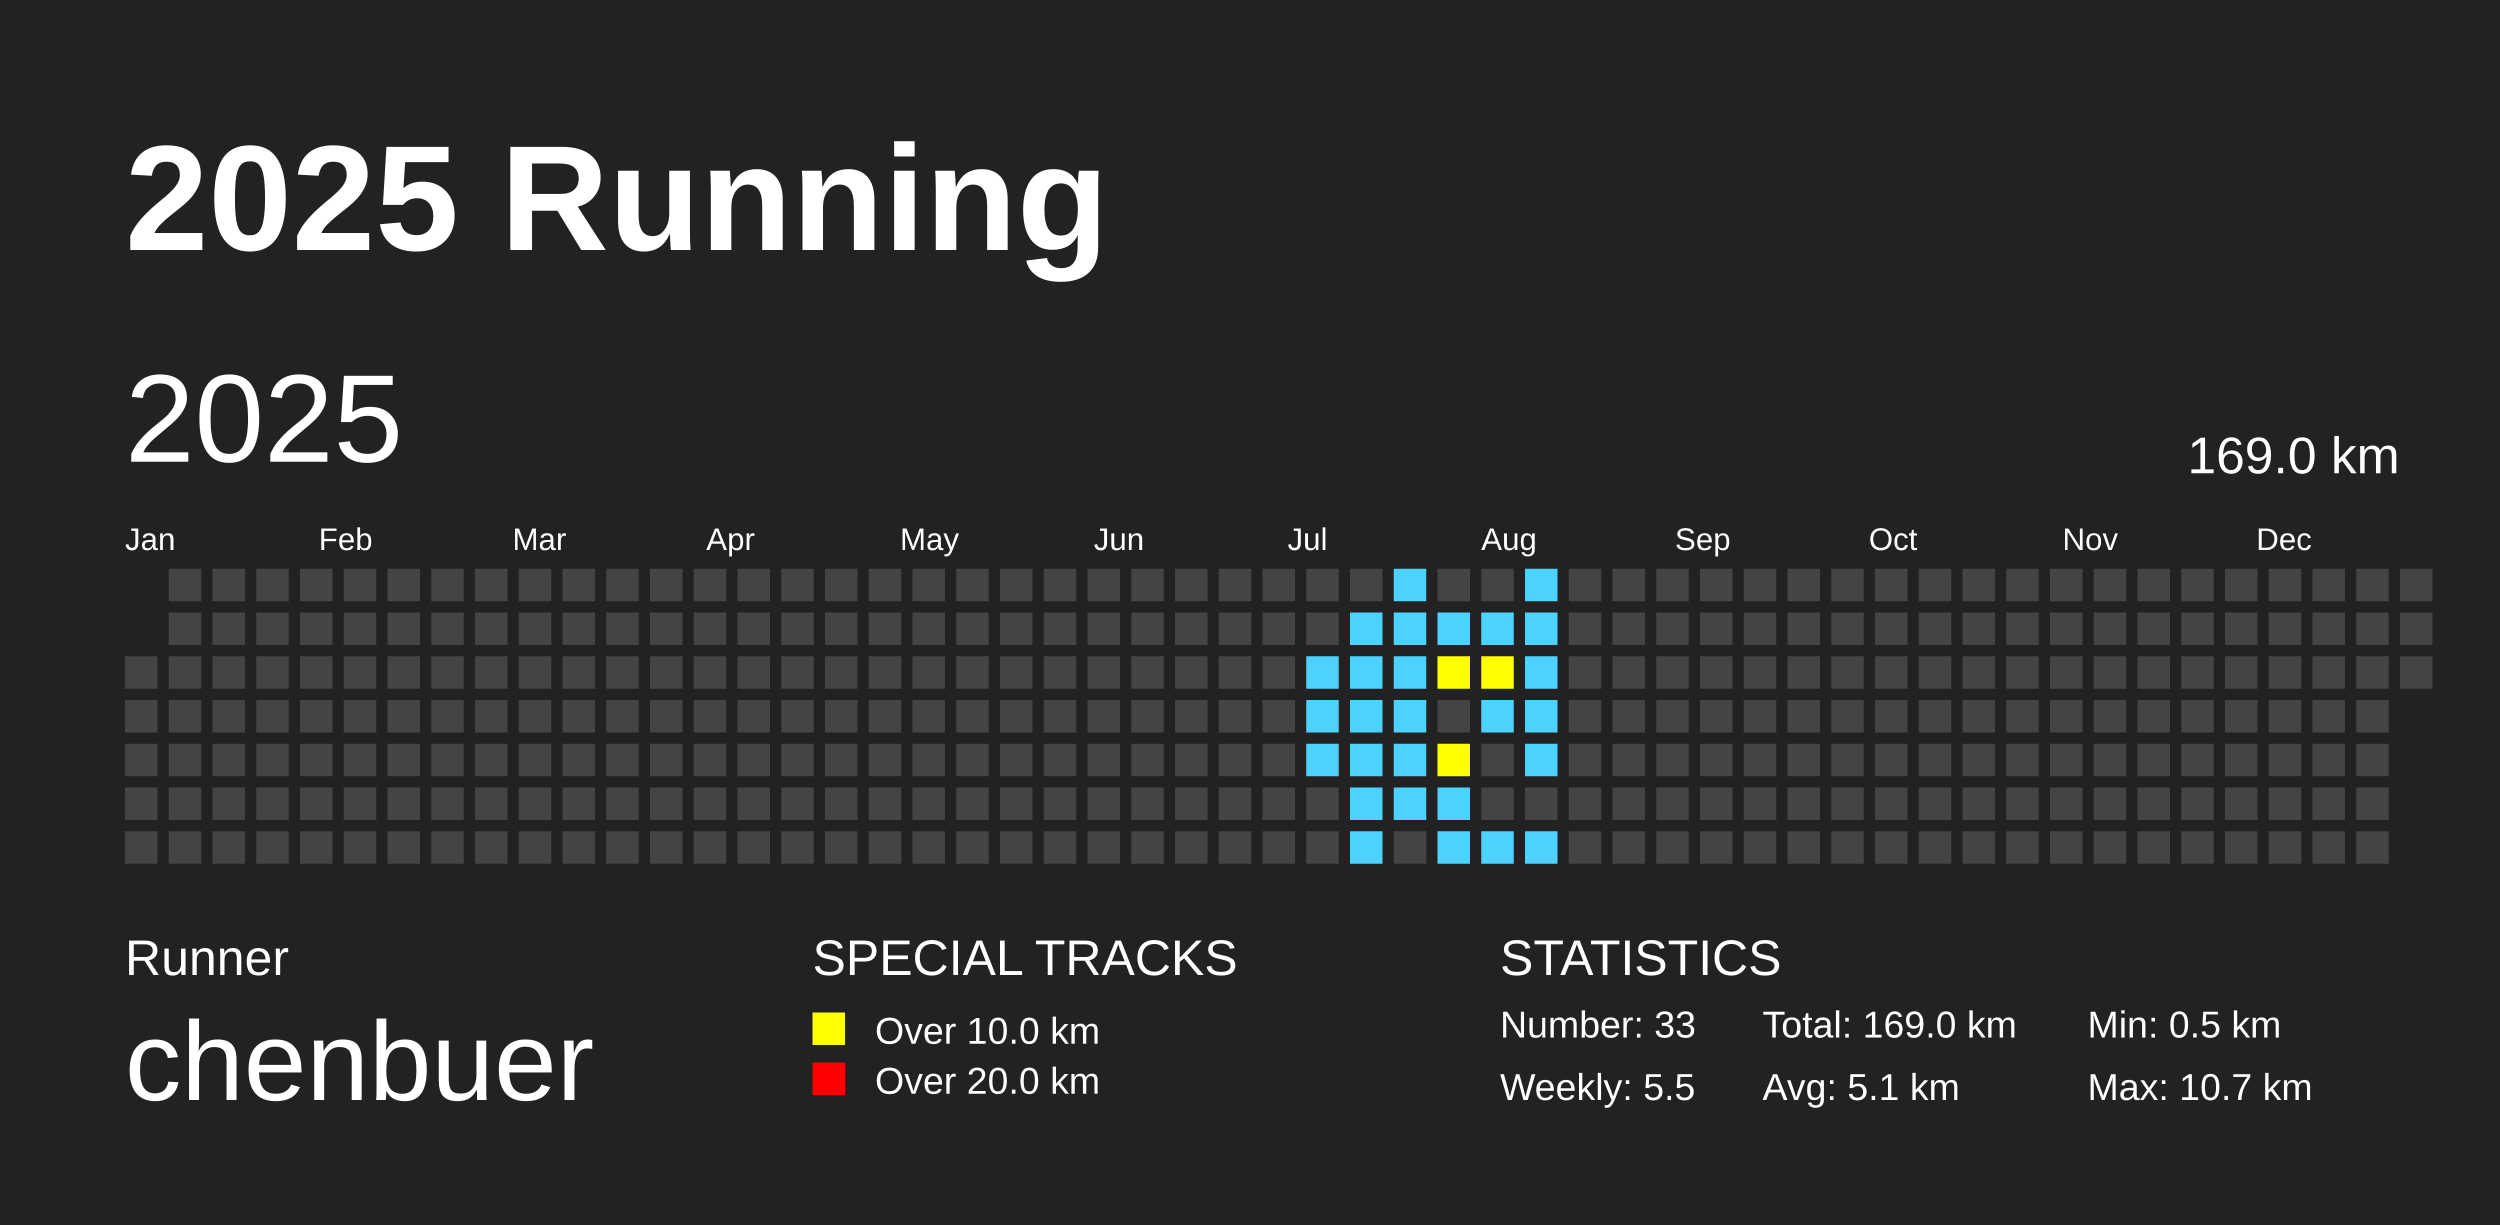
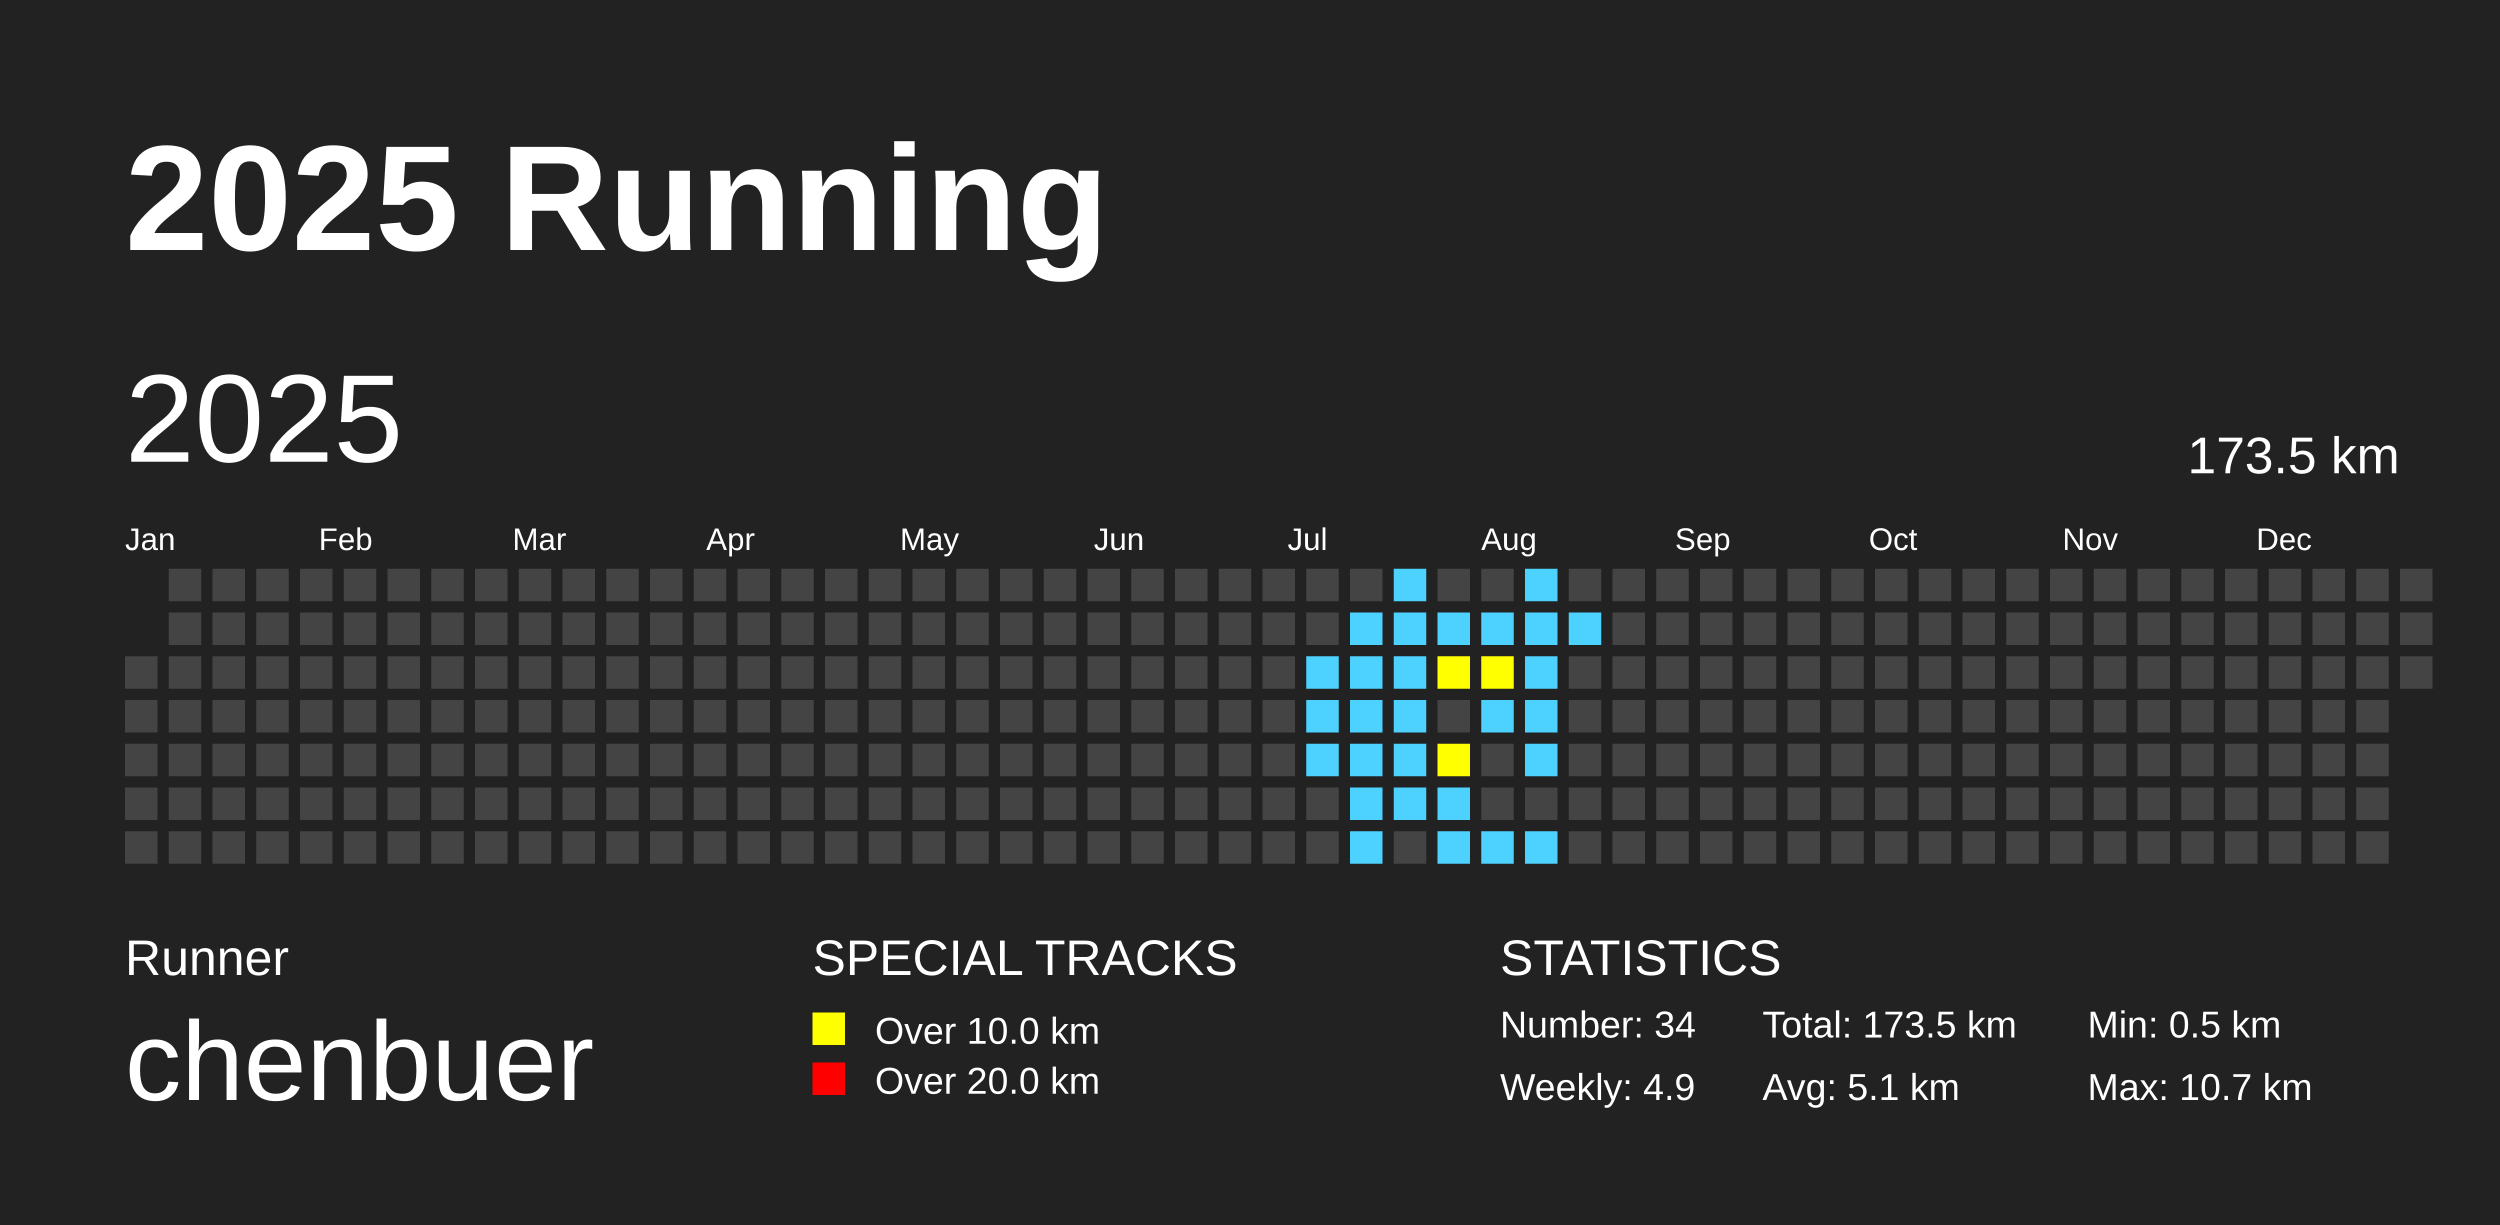
<svg xmlns="http://www.w3.org/2000/svg" baseProfile="full" height="98mm" version="1.1" viewBox="0,0,200,98" width="200mm">
  <defs />
  <rect fill="#222222" height="98" width="200" x="0" y="0" />
  <text fill="#FFFFFF" style="font-size:12px; font-family:Arial; font-weight:bold;" x="10" y="20">2025 Running</text>
  <text fill="#FFFFFF" style="font-size:4px; font-family:Arial" x="10" y="78">Runner</text>
  <text fill="#FFFFFF" style="font-size:9px; font-family:Arial" x="10" y="88">chenbuer</text>
  <text fill="#FFFFFF" style="font-size:4px; font-family:Arial" x="65" y="78">SPECIAL TRACKS</text>
  <rect fill="yellow" height="2.6" width="2.6" x="65" y="81" />
  <text fill="#FFFFFF" style="font-size:3px; font-family:Arial" x="70" y="83.5">Over 10.0 km</text>
  <rect fill="red" height="2.6" width="2.6" x="65" y="85" />
  <text fill="#FFFFFF" style="font-size:3px; font-family:Arial" x="70" y="87.5">Over 20.0 km</text>
  <text fill="#FFFFFF" style="font-size:4px; font-family:Arial" x="120" y="78">STATISTICS</text>
-   <text fill="#FFFFFF" style="font-size:3px; font-family:Arial" x="120" y="83">Number: 33</text>
-   <text fill="#FFFFFF" style="font-size:3px; font-family:Arial" x="120" y="88">Weekly: 5.5</text>
-   <text fill="#FFFFFF" style="font-size:3px; font-family:Arial" x="141" y="83">Total: 169.0 km</text>
+   <text fill="#FFFFFF" style="font-size:3px; font-family:Arial" x="120" y="83">Number: 34</text>
+   <text fill="#FFFFFF" style="font-size:3px; font-family:Arial" x="120" y="88">Weekly: 4.9</text>
+   <text fill="#FFFFFF" style="font-size:3px; font-family:Arial" x="141" y="83">Total: 173.5 km</text>
  <text fill="#FFFFFF" style="font-size:3px; font-family:Arial" x="141" y="88">Avg: 5.1 km</text>
  <text fill="#FFFFFF" style="font-size:3px; font-family:Arial" x="167" y="83">Min: 0.5 km</text>
  <text fill="#FFFFFF" style="font-size:3px; font-family:Arial" x="167" y="88">Max: 10.7 km</text>
  <text dominant-baseline="hanging" fill="#FFFFFF" style="font-size:10.0px; font-family:Arial;" x="10" y="30">2025</text>
-   <text dominant-baseline="hanging" fill="#FFFFFF" style="font-size:4.125px; font-family:Arial;" x="175" y="35">169.0 km</text>
+   <text dominant-baseline="hanging" fill="#FFFFFF" style="font-size:4.125px; font-family:Arial;" x="175" y="35">173.5 km</text>
  <text fill="#FFFFFF" style="font-size:2.5px; font-family:Arial" x="10.0" y="44">Jan</text>
  <text fill="#FFFFFF" style="font-size:2.5px; font-family:Arial" x="25.5" y="44">Feb</text>
  <text fill="#FFFFFF" style="font-size:2.5px; font-family:Arial" x="41.0" y="44">Mar</text>
  <text fill="#FFFFFF" style="font-size:2.5px; font-family:Arial" x="56.5" y="44">Apr</text>
  <text fill="#FFFFFF" style="font-size:2.5px; font-family:Arial" x="72.0" y="44">May</text>
  <text fill="#FFFFFF" style="font-size:2.5px; font-family:Arial" x="87.5" y="44">Jun</text>
  <text fill="#FFFFFF" style="font-size:2.5px; font-family:Arial" x="103.0" y="44">Jul</text>
  <text fill="#FFFFFF" style="font-size:2.5px; font-family:Arial" x="118.5" y="44">Aug</text>
  <text fill="#FFFFFF" style="font-size:2.5px; font-family:Arial" x="134.0" y="44">Sep</text>
  <text fill="#FFFFFF" style="font-size:2.5px; font-family:Arial" x="149.5" y="44">Oct</text>
  <text fill="#FFFFFF" style="font-size:2.5px; font-family:Arial" x="165.0" y="44">Nov</text>
  <text fill="#FFFFFF" style="font-size:2.5px; font-family:Arial" x="180.5" y="44">Dec</text>
  <rect fill="#444444" height="2.6" width="2.6" x="10.0" y="52.5" />
  <rect fill="#444444" height="2.6" width="2.6" x="10.0" y="56.0" />
  <rect fill="#444444" height="2.6" width="2.6" x="10.0" y="59.5" />
  <rect fill="#444444" height="2.6" width="2.6" x="10.0" y="63.0" />
  <rect fill="#444444" height="2.6" width="2.6" x="10.0" y="66.5" />
  <rect fill="#444444" height="2.6" width="2.6" x="13.5" y="45.5" />
  <rect fill="#444444" height="2.6" width="2.6" x="13.5" y="49.0" />
  <rect fill="#444444" height="2.6" width="2.6" x="13.5" y="52.5" />
  <rect fill="#444444" height="2.6" width="2.6" x="13.5" y="56.0" />
  <rect fill="#444444" height="2.6" width="2.6" x="13.5" y="59.5" />
  <rect fill="#444444" height="2.6" width="2.6" x="13.5" y="63.0" />
  <rect fill="#444444" height="2.6" width="2.6" x="13.5" y="66.5" />
  <rect fill="#444444" height="2.6" width="2.6" x="17.0" y="45.5" />
  <rect fill="#444444" height="2.6" width="2.6" x="17.0" y="49.0" />
  <rect fill="#444444" height="2.6" width="2.6" x="17.0" y="52.5" />
  <rect fill="#444444" height="2.6" width="2.6" x="17.0" y="56.0" />
  <rect fill="#444444" height="2.6" width="2.6" x="17.0" y="59.5" />
  <rect fill="#444444" height="2.6" width="2.6" x="17.0" y="63.0" />
  <rect fill="#444444" height="2.6" width="2.6" x="17.0" y="66.5" />
  <rect fill="#444444" height="2.6" width="2.6" x="20.5" y="45.5" />
  <rect fill="#444444" height="2.6" width="2.6" x="20.5" y="49.0" />
  <rect fill="#444444" height="2.6" width="2.6" x="20.5" y="52.5" />
  <rect fill="#444444" height="2.6" width="2.6" x="20.5" y="56.0" />
  <rect fill="#444444" height="2.6" width="2.6" x="20.5" y="59.5" />
  <rect fill="#444444" height="2.6" width="2.6" x="20.5" y="63.0" />
  <rect fill="#444444" height="2.6" width="2.6" x="20.5" y="66.5" />
  <rect fill="#444444" height="2.6" width="2.6" x="24.0" y="45.5" />
  <rect fill="#444444" height="2.6" width="2.6" x="24.0" y="49.0" />
  <rect fill="#444444" height="2.6" width="2.6" x="24.0" y="52.5" />
  <rect fill="#444444" height="2.6" width="2.6" x="24.0" y="56.0" />
  <rect fill="#444444" height="2.6" width="2.6" x="24.0" y="59.5" />
  <rect fill="#444444" height="2.6" width="2.6" x="24.0" y="63.0" />
  <rect fill="#444444" height="2.6" width="2.6" x="24.0" y="66.5" />
  <rect fill="#444444" height="2.6" width="2.6" x="27.5" y="45.5" />
  <rect fill="#444444" height="2.6" width="2.6" x="27.5" y="49.0" />
  <rect fill="#444444" height="2.6" width="2.6" x="27.5" y="52.5" />
  <rect fill="#444444" height="2.6" width="2.6" x="27.5" y="56.0" />
  <rect fill="#444444" height="2.6" width="2.6" x="27.5" y="59.5" />
  <rect fill="#444444" height="2.6" width="2.6" x="27.5" y="63.0" />
  <rect fill="#444444" height="2.6" width="2.6" x="27.5" y="66.5" />
  <rect fill="#444444" height="2.6" width="2.6" x="31.0" y="45.5" />
  <rect fill="#444444" height="2.6" width="2.6" x="31.0" y="49.0" />
  <rect fill="#444444" height="2.6" width="2.6" x="31.0" y="52.5" />
  <rect fill="#444444" height="2.6" width="2.6" x="31.0" y="56.0" />
  <rect fill="#444444" height="2.6" width="2.6" x="31.0" y="59.5" />
  <rect fill="#444444" height="2.6" width="2.6" x="31.0" y="63.0" />
  <rect fill="#444444" height="2.6" width="2.6" x="31.0" y="66.5" />
  <rect fill="#444444" height="2.6" width="2.6" x="34.5" y="45.5" />
  <rect fill="#444444" height="2.6" width="2.6" x="34.5" y="49.0" />
  <rect fill="#444444" height="2.6" width="2.6" x="34.5" y="52.5" />
  <rect fill="#444444" height="2.6" width="2.6" x="34.5" y="56.0" />
  <rect fill="#444444" height="2.6" width="2.6" x="34.5" y="59.5" />
  <rect fill="#444444" height="2.6" width="2.6" x="34.5" y="63.0" />
  <rect fill="#444444" height="2.6" width="2.6" x="34.5" y="66.5" />
  <rect fill="#444444" height="2.6" width="2.6" x="38.0" y="45.5" />
  <rect fill="#444444" height="2.6" width="2.6" x="38.0" y="49.0" />
  <rect fill="#444444" height="2.6" width="2.6" x="38.0" y="52.5" />
  <rect fill="#444444" height="2.6" width="2.6" x="38.0" y="56.0" />
  <rect fill="#444444" height="2.6" width="2.6" x="38.0" y="59.5" />
  <rect fill="#444444" height="2.6" width="2.6" x="38.0" y="63.0" />
  <rect fill="#444444" height="2.6" width="2.6" x="38.0" y="66.5" />
  <rect fill="#444444" height="2.6" width="2.6" x="41.5" y="45.5" />
  <rect fill="#444444" height="2.6" width="2.6" x="41.5" y="49.0" />
  <rect fill="#444444" height="2.6" width="2.6" x="41.5" y="52.5" />
  <rect fill="#444444" height="2.6" width="2.6" x="41.5" y="56.0" />
  <rect fill="#444444" height="2.6" width="2.6" x="41.5" y="59.5" />
  <rect fill="#444444" height="2.6" width="2.6" x="41.5" y="63.0" />
  <rect fill="#444444" height="2.6" width="2.6" x="41.5" y="66.5" />
  <rect fill="#444444" height="2.6" width="2.6" x="45.0" y="45.5" />
  <rect fill="#444444" height="2.6" width="2.6" x="45.0" y="49.0" />
  <rect fill="#444444" height="2.6" width="2.6" x="45.0" y="52.5" />
  <rect fill="#444444" height="2.6" width="2.6" x="45.0" y="56.0" />
  <rect fill="#444444" height="2.6" width="2.6" x="45.0" y="59.5" />
  <rect fill="#444444" height="2.6" width="2.6" x="45.0" y="63.0" />
  <rect fill="#444444" height="2.6" width="2.6" x="45.0" y="66.5" />
  <rect fill="#444444" height="2.6" width="2.6" x="48.5" y="45.5" />
  <rect fill="#444444" height="2.6" width="2.6" x="48.5" y="49.0" />
  <rect fill="#444444" height="2.6" width="2.6" x="48.5" y="52.5" />
  <rect fill="#444444" height="2.6" width="2.6" x="48.5" y="56.0" />
  <rect fill="#444444" height="2.6" width="2.6" x="48.5" y="59.5" />
  <rect fill="#444444" height="2.6" width="2.6" x="48.5" y="63.0" />
  <rect fill="#444444" height="2.6" width="2.6" x="48.5" y="66.5" />
  <rect fill="#444444" height="2.6" width="2.6" x="52.0" y="45.5" />
  <rect fill="#444444" height="2.6" width="2.6" x="52.0" y="49.0" />
  <rect fill="#444444" height="2.6" width="2.6" x="52.0" y="52.5" />
  <rect fill="#444444" height="2.6" width="2.6" x="52.0" y="56.0" />
  <rect fill="#444444" height="2.6" width="2.6" x="52.0" y="59.5" />
  <rect fill="#444444" height="2.6" width="2.6" x="52.0" y="63.0" />
  <rect fill="#444444" height="2.6" width="2.6" x="52.0" y="66.5" />
  <rect fill="#444444" height="2.6" width="2.6" x="55.5" y="45.5" />
  <rect fill="#444444" height="2.6" width="2.6" x="55.5" y="49.0" />
  <rect fill="#444444" height="2.6" width="2.6" x="55.5" y="52.5" />
  <rect fill="#444444" height="2.6" width="2.6" x="55.5" y="56.0" />
  <rect fill="#444444" height="2.6" width="2.6" x="55.5" y="59.5" />
  <rect fill="#444444" height="2.6" width="2.6" x="55.5" y="63.0" />
  <rect fill="#444444" height="2.6" width="2.6" x="55.5" y="66.5" />
  <rect fill="#444444" height="2.6" width="2.6" x="59.0" y="45.5" />
  <rect fill="#444444" height="2.6" width="2.6" x="59.0" y="49.0" />
  <rect fill="#444444" height="2.6" width="2.6" x="59.0" y="52.5" />
  <rect fill="#444444" height="2.6" width="2.6" x="59.0" y="56.0" />
  <rect fill="#444444" height="2.6" width="2.6" x="59.0" y="59.5" />
  <rect fill="#444444" height="2.6" width="2.6" x="59.0" y="63.0" />
  <rect fill="#444444" height="2.6" width="2.6" x="59.0" y="66.5" />
  <rect fill="#444444" height="2.6" width="2.6" x="62.5" y="45.5" />
  <rect fill="#444444" height="2.6" width="2.6" x="62.5" y="49.0" />
  <rect fill="#444444" height="2.6" width="2.6" x="62.5" y="52.5" />
  <rect fill="#444444" height="2.6" width="2.6" x="62.5" y="56.0" />
  <rect fill="#444444" height="2.6" width="2.6" x="62.5" y="59.5" />
  <rect fill="#444444" height="2.6" width="2.6" x="62.5" y="63.0" />
  <rect fill="#444444" height="2.6" width="2.6" x="62.5" y="66.5" />
  <rect fill="#444444" height="2.6" width="2.6" x="66.0" y="45.5" />
  <rect fill="#444444" height="2.6" width="2.6" x="66.0" y="49.0" />
  <rect fill="#444444" height="2.6" width="2.6" x="66.0" y="52.5" />
  <rect fill="#444444" height="2.6" width="2.6" x="66.0" y="56.0" />
  <rect fill="#444444" height="2.6" width="2.6" x="66.0" y="59.5" />
  <rect fill="#444444" height="2.6" width="2.6" x="66.0" y="63.0" />
  <rect fill="#444444" height="2.6" width="2.6" x="66.0" y="66.5" />
  <rect fill="#444444" height="2.6" width="2.6" x="69.5" y="45.5" />
  <rect fill="#444444" height="2.6" width="2.6" x="69.5" y="49.0" />
  <rect fill="#444444" height="2.6" width="2.6" x="69.5" y="52.5" />
  <rect fill="#444444" height="2.6" width="2.6" x="69.5" y="56.0" />
  <rect fill="#444444" height="2.6" width="2.6" x="69.5" y="59.5" />
  <rect fill="#444444" height="2.6" width="2.6" x="69.5" y="63.0" />
  <rect fill="#444444" height="2.6" width="2.6" x="69.5" y="66.5" />
  <rect fill="#444444" height="2.6" width="2.6" x="73.0" y="45.5" />
  <rect fill="#444444" height="2.6" width="2.6" x="73.0" y="49.0" />
  <rect fill="#444444" height="2.6" width="2.6" x="73.0" y="52.5" />
  <rect fill="#444444" height="2.6" width="2.6" x="73.0" y="56.0" />
  <rect fill="#444444" height="2.6" width="2.6" x="73.0" y="59.5" />
  <rect fill="#444444" height="2.6" width="2.6" x="73.0" y="63.0" />
  <rect fill="#444444" height="2.6" width="2.6" x="73.0" y="66.5" />
  <rect fill="#444444" height="2.6" width="2.6" x="76.5" y="45.5" />
  <rect fill="#444444" height="2.6" width="2.6" x="76.5" y="49.0" />
  <rect fill="#444444" height="2.6" width="2.6" x="76.5" y="52.5" />
  <rect fill="#444444" height="2.6" width="2.6" x="76.5" y="56.0" />
  <rect fill="#444444" height="2.6" width="2.6" x="76.5" y="59.5" />
  <rect fill="#444444" height="2.6" width="2.6" x="76.5" y="63.0" />
  <rect fill="#444444" height="2.6" width="2.6" x="76.5" y="66.5" />
  <rect fill="#444444" height="2.6" width="2.6" x="80.0" y="45.5" />
  <rect fill="#444444" height="2.6" width="2.6" x="80.0" y="49.0" />
  <rect fill="#444444" height="2.6" width="2.6" x="80.0" y="52.5" />
  <rect fill="#444444" height="2.6" width="2.6" x="80.0" y="56.0" />
  <rect fill="#444444" height="2.6" width="2.6" x="80.0" y="59.5" />
  <rect fill="#444444" height="2.6" width="2.6" x="80.0" y="63.0" />
  <rect fill="#444444" height="2.6" width="2.6" x="80.0" y="66.5" />
  <rect fill="#444444" height="2.6" width="2.6" x="83.5" y="45.5" />
  <rect fill="#444444" height="2.6" width="2.6" x="83.5" y="49.0" />
  <rect fill="#444444" height="2.6" width="2.6" x="83.5" y="52.5" />
  <rect fill="#444444" height="2.6" width="2.6" x="83.5" y="56.0" />
  <rect fill="#444444" height="2.6" width="2.6" x="83.5" y="59.5" />
  <rect fill="#444444" height="2.6" width="2.6" x="83.5" y="63.0" />
  <rect fill="#444444" height="2.6" width="2.6" x="83.5" y="66.5" />
  <rect fill="#444444" height="2.6" width="2.6" x="87.0" y="45.5" />
  <rect fill="#444444" height="2.6" width="2.6" x="87.0" y="49.0" />
  <rect fill="#444444" height="2.6" width="2.6" x="87.0" y="52.5" />
  <rect fill="#444444" height="2.6" width="2.6" x="87.0" y="56.0" />
  <rect fill="#444444" height="2.6" width="2.6" x="87.0" y="59.5" />
  <rect fill="#444444" height="2.6" width="2.6" x="87.0" y="63.0" />
  <rect fill="#444444" height="2.6" width="2.6" x="87.0" y="66.5" />
  <rect fill="#444444" height="2.6" width="2.6" x="90.5" y="45.5" />
  <rect fill="#444444" height="2.6" width="2.6" x="90.5" y="49.0" />
  <rect fill="#444444" height="2.6" width="2.6" x="90.5" y="52.5" />
  <rect fill="#444444" height="2.6" width="2.6" x="90.5" y="56.0" />
  <rect fill="#444444" height="2.6" width="2.6" x="90.5" y="59.5" />
  <rect fill="#444444" height="2.6" width="2.6" x="90.5" y="63.0" />
  <rect fill="#444444" height="2.6" width="2.6" x="90.5" y="66.5" />
  <rect fill="#444444" height="2.6" width="2.6" x="94.0" y="45.5" />
  <rect fill="#444444" height="2.6" width="2.6" x="94.0" y="49.0" />
  <rect fill="#444444" height="2.6" width="2.6" x="94.0" y="52.5" />
  <rect fill="#444444" height="2.6" width="2.6" x="94.0" y="56.0" />
  <rect fill="#444444" height="2.6" width="2.6" x="94.0" y="59.5" />
  <rect fill="#444444" height="2.6" width="2.6" x="94.0" y="63.0" />
  <rect fill="#444444" height="2.6" width="2.6" x="94.0" y="66.5" />
  <rect fill="#444444" height="2.6" width="2.6" x="97.5" y="45.5" />
  <rect fill="#444444" height="2.6" width="2.6" x="97.5" y="49.0" />
  <rect fill="#444444" height="2.6" width="2.6" x="97.5" y="52.5" />
  <rect fill="#444444" height="2.6" width="2.6" x="97.5" y="56.0" />
  <rect fill="#444444" height="2.6" width="2.6" x="97.5" y="59.5" />
  <rect fill="#444444" height="2.6" width="2.6" x="97.5" y="63.0" />
  <rect fill="#444444" height="2.6" width="2.6" x="97.5" y="66.5" />
  <rect fill="#444444" height="2.6" width="2.6" x="101.0" y="45.5" />
  <rect fill="#444444" height="2.6" width="2.6" x="101.0" y="49.0" />
  <rect fill="#444444" height="2.6" width="2.6" x="101.0" y="52.5" />
  <rect fill="#444444" height="2.6" width="2.6" x="101.0" y="56.0" />
  <rect fill="#444444" height="2.6" width="2.6" x="101.0" y="59.5" />
  <rect fill="#444444" height="2.6" width="2.6" x="101.0" y="63.0" />
  <rect fill="#444444" height="2.6" width="2.6" x="101.0" y="66.5" />
  <rect fill="#444444" height="2.6" width="2.6" x="104.5" y="45.5" />
  <rect fill="#444444" height="2.6" width="2.6" x="104.5" y="49.0" />
  <rect fill="#4DD2FF" height="2.6" width="2.6" x="104.5" y="52.5" />
  <rect fill="#4DD2FF" height="2.6" width="2.6" x="104.5" y="56.0" />
  <rect fill="#4DD2FF" height="2.6" width="2.6" x="104.5" y="59.5" />
  <rect fill="#444444" height="2.6" width="2.6" x="104.5" y="63.0" />
  <rect fill="#444444" height="2.6" width="2.6" x="104.5" y="66.5" />
  <rect fill="#444444" height="2.6" width="2.6" x="108.0" y="45.5" />
  <rect fill="#4DD2FF" height="2.6" width="2.6" x="108.0" y="49.0" />
  <rect fill="#4DD2FF" height="2.6" width="2.6" x="108.0" y="52.5" />
  <rect fill="#4DD2FF" height="2.6" width="2.6" x="108.0" y="56.0" />
  <rect fill="#4DD2FF" height="2.6" width="2.6" x="108.0" y="59.5" />
  <rect fill="#4DD2FF" height="2.6" width="2.6" x="108.0" y="63.0" />
  <rect fill="#4DD2FF" height="2.6" width="2.6" x="108.0" y="66.5" />
  <rect fill="#4DD2FF" height="2.6" width="2.6" x="111.5" y="45.5" />
  <rect fill="#4DD2FF" height="2.6" width="2.6" x="111.5" y="49.0" />
  <rect fill="#4DD2FF" height="2.6" width="2.6" x="111.5" y="52.5" />
  <rect fill="#4DD2FF" height="2.6" width="2.6" x="111.5" y="56.0" />
  <rect fill="#4DD2FF" height="2.6" width="2.6" x="111.5" y="59.5" />
  <rect fill="#4DD2FF" height="2.6" width="2.6" x="111.5" y="63.0" />
  <rect fill="#444444" height="2.6" width="2.6" x="111.5" y="66.5" />
  <rect fill="#444444" height="2.6" width="2.6" x="115.0" y="45.5" />
  <rect fill="#4DD2FF" height="2.6" width="2.6" x="115.0" y="49.0" />
  <rect fill="yellow" height="2.6" width="2.6" x="115.0" y="52.5" />
  <rect fill="#444444" height="2.6" width="2.6" x="115.0" y="56.0" />
  <rect fill="yellow" height="2.6" width="2.6" x="115.0" y="59.5" />
  <rect fill="#4DD2FF" height="2.6" width="2.6" x="115.0" y="63.0" />
  <rect fill="#4DD2FF" height="2.6" width="2.6" x="115.0" y="66.5" />
  <rect fill="#444444" height="2.6" width="2.6" x="118.5" y="45.5" />
  <rect fill="#4DD2FF" height="2.6" width="2.6" x="118.5" y="49.0" />
  <rect fill="yellow" height="2.6" width="2.6" x="118.5" y="52.5" />
  <rect fill="#4DD2FF" height="2.6" width="2.6" x="118.5" y="56.0" />
  <rect fill="#444444" height="2.6" width="2.6" x="118.5" y="59.5" />
  <rect fill="#444444" height="2.6" width="2.6" x="118.5" y="63.0" />
  <rect fill="#4DD2FF" height="2.6" width="2.6" x="118.5" y="66.5" />
  <rect fill="#4DD2FF" height="2.6" width="2.6" x="122.0" y="45.5" />
  <rect fill="#4DD2FF" height="2.6" width="2.6" x="122.0" y="49.0" />
  <rect fill="#4DD2FF" height="2.6" width="2.6" x="122.0" y="52.5" />
  <rect fill="#4DD2FF" height="2.6" width="2.6" x="122.0" y="56.0" />
  <rect fill="#4DD2FF" height="2.6" width="2.6" x="122.0" y="59.5" />
  <rect fill="#444444" height="2.6" width="2.6" x="122.0" y="63.0" />
  <rect fill="#4DD2FF" height="2.6" width="2.6" x="122.0" y="66.5" />
  <rect fill="#444444" height="2.6" width="2.6" x="125.5" y="45.5" />
-   <rect fill="#444444" height="2.6" width="2.6" x="125.5" y="49.0" />
+   <rect fill="#4DD2FF" height="2.6" width="2.6" x="125.5" y="49.0" />
  <rect fill="#444444" height="2.6" width="2.6" x="125.5" y="52.5" />
  <rect fill="#444444" height="2.6" width="2.6" x="125.5" y="56.0" />
  <rect fill="#444444" height="2.6" width="2.6" x="125.5" y="59.5" />
  <rect fill="#444444" height="2.6" width="2.6" x="125.5" y="63.0" />
  <rect fill="#444444" height="2.6" width="2.6" x="125.5" y="66.5" />
  <rect fill="#444444" height="2.6" width="2.6" x="129.0" y="45.5" />
  <rect fill="#444444" height="2.6" width="2.6" x="129.0" y="49.0" />
  <rect fill="#444444" height="2.6" width="2.6" x="129.0" y="52.5" />
  <rect fill="#444444" height="2.6" width="2.6" x="129.0" y="56.0" />
  <rect fill="#444444" height="2.6" width="2.6" x="129.0" y="59.5" />
  <rect fill="#444444" height="2.6" width="2.6" x="129.0" y="63.0" />
  <rect fill="#444444" height="2.6" width="2.6" x="129.0" y="66.5" />
  <rect fill="#444444" height="2.6" width="2.6" x="132.5" y="45.5" />
  <rect fill="#444444" height="2.6" width="2.6" x="132.5" y="49.0" />
  <rect fill="#444444" height="2.6" width="2.6" x="132.5" y="52.5" />
  <rect fill="#444444" height="2.6" width="2.6" x="132.5" y="56.0" />
  <rect fill="#444444" height="2.6" width="2.6" x="132.5" y="59.5" />
  <rect fill="#444444" height="2.6" width="2.6" x="132.5" y="63.0" />
  <rect fill="#444444" height="2.6" width="2.6" x="132.5" y="66.5" />
  <rect fill="#444444" height="2.6" width="2.6" x="136.0" y="45.5" />
  <rect fill="#444444" height="2.6" width="2.6" x="136.0" y="49.0" />
  <rect fill="#444444" height="2.6" width="2.6" x="136.0" y="52.5" />
  <rect fill="#444444" height="2.6" width="2.6" x="136.0" y="56.0" />
  <rect fill="#444444" height="2.6" width="2.6" x="136.0" y="59.5" />
  <rect fill="#444444" height="2.6" width="2.6" x="136.0" y="63.0" />
  <rect fill="#444444" height="2.6" width="2.6" x="136.0" y="66.5" />
  <rect fill="#444444" height="2.6" width="2.6" x="139.5" y="45.5" />
  <rect fill="#444444" height="2.6" width="2.6" x="139.5" y="49.0" />
  <rect fill="#444444" height="2.6" width="2.6" x="139.5" y="52.5" />
  <rect fill="#444444" height="2.6" width="2.6" x="139.5" y="56.0" />
  <rect fill="#444444" height="2.6" width="2.6" x="139.5" y="59.5" />
  <rect fill="#444444" height="2.6" width="2.6" x="139.5" y="63.0" />
  <rect fill="#444444" height="2.6" width="2.6" x="139.5" y="66.5" />
  <rect fill="#444444" height="2.6" width="2.6" x="143.0" y="45.5" />
  <rect fill="#444444" height="2.6" width="2.6" x="143.0" y="49.0" />
  <rect fill="#444444" height="2.6" width="2.6" x="143.0" y="52.5" />
  <rect fill="#444444" height="2.6" width="2.6" x="143.0" y="56.0" />
  <rect fill="#444444" height="2.6" width="2.6" x="143.0" y="59.5" />
  <rect fill="#444444" height="2.6" width="2.6" x="143.0" y="63.0" />
  <rect fill="#444444" height="2.6" width="2.6" x="143.0" y="66.5" />
  <rect fill="#444444" height="2.6" width="2.6" x="146.5" y="45.5" />
  <rect fill="#444444" height="2.6" width="2.6" x="146.5" y="49.0" />
  <rect fill="#444444" height="2.6" width="2.6" x="146.5" y="52.5" />
  <rect fill="#444444" height="2.6" width="2.6" x="146.5" y="56.0" />
  <rect fill="#444444" height="2.6" width="2.6" x="146.5" y="59.5" />
  <rect fill="#444444" height="2.6" width="2.6" x="146.5" y="63.0" />
  <rect fill="#444444" height="2.6" width="2.6" x="146.5" y="66.5" />
  <rect fill="#444444" height="2.6" width="2.6" x="150.0" y="45.5" />
  <rect fill="#444444" height="2.6" width="2.6" x="150.0" y="49.0" />
  <rect fill="#444444" height="2.6" width="2.6" x="150.0" y="52.5" />
  <rect fill="#444444" height="2.6" width="2.6" x="150.0" y="56.0" />
  <rect fill="#444444" height="2.6" width="2.6" x="150.0" y="59.5" />
  <rect fill="#444444" height="2.6" width="2.6" x="150.0" y="63.0" />
  <rect fill="#444444" height="2.6" width="2.6" x="150.0" y="66.5" />
  <rect fill="#444444" height="2.6" width="2.6" x="153.5" y="45.5" />
  <rect fill="#444444" height="2.6" width="2.6" x="153.5" y="49.0" />
  <rect fill="#444444" height="2.6" width="2.6" x="153.5" y="52.5" />
  <rect fill="#444444" height="2.6" width="2.6" x="153.5" y="56.0" />
  <rect fill="#444444" height="2.6" width="2.6" x="153.5" y="59.5" />
  <rect fill="#444444" height="2.6" width="2.6" x="153.5" y="63.0" />
  <rect fill="#444444" height="2.6" width="2.6" x="153.5" y="66.5" />
  <rect fill="#444444" height="2.6" width="2.6" x="157.0" y="45.5" />
  <rect fill="#444444" height="2.6" width="2.6" x="157.0" y="49.0" />
  <rect fill="#444444" height="2.6" width="2.6" x="157.0" y="52.5" />
  <rect fill="#444444" height="2.6" width="2.6" x="157.0" y="56.0" />
  <rect fill="#444444" height="2.6" width="2.6" x="157.0" y="59.5" />
  <rect fill="#444444" height="2.6" width="2.6" x="157.0" y="63.0" />
  <rect fill="#444444" height="2.6" width="2.6" x="157.0" y="66.5" />
  <rect fill="#444444" height="2.6" width="2.6" x="160.5" y="45.5" />
  <rect fill="#444444" height="2.6" width="2.6" x="160.5" y="49.0" />
  <rect fill="#444444" height="2.6" width="2.6" x="160.5" y="52.5" />
  <rect fill="#444444" height="2.6" width="2.6" x="160.5" y="56.0" />
  <rect fill="#444444" height="2.6" width="2.6" x="160.5" y="59.5" />
  <rect fill="#444444" height="2.6" width="2.6" x="160.5" y="63.0" />
  <rect fill="#444444" height="2.6" width="2.6" x="160.5" y="66.5" />
  <rect fill="#444444" height="2.6" width="2.6" x="164.0" y="45.5" />
  <rect fill="#444444" height="2.6" width="2.6" x="164.0" y="49.0" />
  <rect fill="#444444" height="2.6" width="2.6" x="164.0" y="52.5" />
  <rect fill="#444444" height="2.6" width="2.6" x="164.0" y="56.0" />
  <rect fill="#444444" height="2.6" width="2.6" x="164.0" y="59.5" />
  <rect fill="#444444" height="2.6" width="2.6" x="164.0" y="63.0" />
  <rect fill="#444444" height="2.6" width="2.6" x="164.0" y="66.5" />
  <rect fill="#444444" height="2.6" width="2.6" x="167.5" y="45.5" />
  <rect fill="#444444" height="2.6" width="2.6" x="167.5" y="49.0" />
  <rect fill="#444444" height="2.6" width="2.6" x="167.5" y="52.5" />
  <rect fill="#444444" height="2.6" width="2.6" x="167.5" y="56.0" />
  <rect fill="#444444" height="2.6" width="2.6" x="167.5" y="59.5" />
  <rect fill="#444444" height="2.6" width="2.6" x="167.5" y="63.0" />
  <rect fill="#444444" height="2.6" width="2.6" x="167.5" y="66.5" />
  <rect fill="#444444" height="2.6" width="2.6" x="171.0" y="45.5" />
  <rect fill="#444444" height="2.6" width="2.6" x="171.0" y="49.0" />
  <rect fill="#444444" height="2.6" width="2.6" x="171.0" y="52.5" />
  <rect fill="#444444" height="2.6" width="2.6" x="171.0" y="56.0" />
  <rect fill="#444444" height="2.6" width="2.6" x="171.0" y="59.5" />
  <rect fill="#444444" height="2.6" width="2.6" x="171.0" y="63.0" />
  <rect fill="#444444" height="2.6" width="2.6" x="171.0" y="66.5" />
  <rect fill="#444444" height="2.6" width="2.6" x="174.5" y="45.5" />
  <rect fill="#444444" height="2.6" width="2.6" x="174.5" y="49.0" />
  <rect fill="#444444" height="2.6" width="2.6" x="174.5" y="52.5" />
  <rect fill="#444444" height="2.6" width="2.6" x="174.5" y="56.0" />
  <rect fill="#444444" height="2.6" width="2.6" x="174.5" y="59.5" />
  <rect fill="#444444" height="2.6" width="2.6" x="174.5" y="63.0" />
  <rect fill="#444444" height="2.6" width="2.6" x="174.5" y="66.5" />
  <rect fill="#444444" height="2.6" width="2.6" x="178.0" y="45.5" />
  <rect fill="#444444" height="2.6" width="2.6" x="178.0" y="49.0" />
  <rect fill="#444444" height="2.6" width="2.6" x="178.0" y="52.5" />
  <rect fill="#444444" height="2.6" width="2.6" x="178.0" y="56.0" />
  <rect fill="#444444" height="2.6" width="2.6" x="178.0" y="59.5" />
  <rect fill="#444444" height="2.6" width="2.6" x="178.0" y="63.0" />
  <rect fill="#444444" height="2.6" width="2.6" x="178.0" y="66.5" />
  <rect fill="#444444" height="2.6" width="2.6" x="181.5" y="45.5" />
  <rect fill="#444444" height="2.6" width="2.6" x="181.5" y="49.0" />
  <rect fill="#444444" height="2.6" width="2.6" x="181.5" y="52.5" />
  <rect fill="#444444" height="2.6" width="2.6" x="181.5" y="56.0" />
  <rect fill="#444444" height="2.6" width="2.6" x="181.5" y="59.5" />
  <rect fill="#444444" height="2.6" width="2.6" x="181.5" y="63.0" />
  <rect fill="#444444" height="2.6" width="2.6" x="181.5" y="66.5" />
  <rect fill="#444444" height="2.6" width="2.6" x="185.0" y="45.5" />
  <rect fill="#444444" height="2.6" width="2.6" x="185.0" y="49.0" />
  <rect fill="#444444" height="2.6" width="2.6" x="185.0" y="52.5" />
  <rect fill="#444444" height="2.6" width="2.6" x="185.0" y="56.0" />
  <rect fill="#444444" height="2.6" width="2.6" x="185.0" y="59.5" />
  <rect fill="#444444" height="2.6" width="2.6" x="185.0" y="63.0" />
  <rect fill="#444444" height="2.6" width="2.6" x="185.0" y="66.5" />
  <rect fill="#444444" height="2.6" width="2.6" x="188.5" y="45.5" />
  <rect fill="#444444" height="2.6" width="2.6" x="188.5" y="49.0" />
  <rect fill="#444444" height="2.6" width="2.6" x="188.5" y="52.5" />
  <rect fill="#444444" height="2.6" width="2.6" x="188.5" y="56.0" />
  <rect fill="#444444" height="2.6" width="2.6" x="188.5" y="59.5" />
  <rect fill="#444444" height="2.6" width="2.6" x="188.5" y="63.0" />
  <rect fill="#444444" height="2.6" width="2.6" x="188.5" y="66.5" />
  <rect fill="#444444" height="2.6" width="2.6" x="192.0" y="45.5" />
  <rect fill="#444444" height="2.6" width="2.6" x="192.0" y="49.0" />
  <rect fill="#444444" height="2.6" width="2.6" x="192.0" y="52.5" />
</svg>
